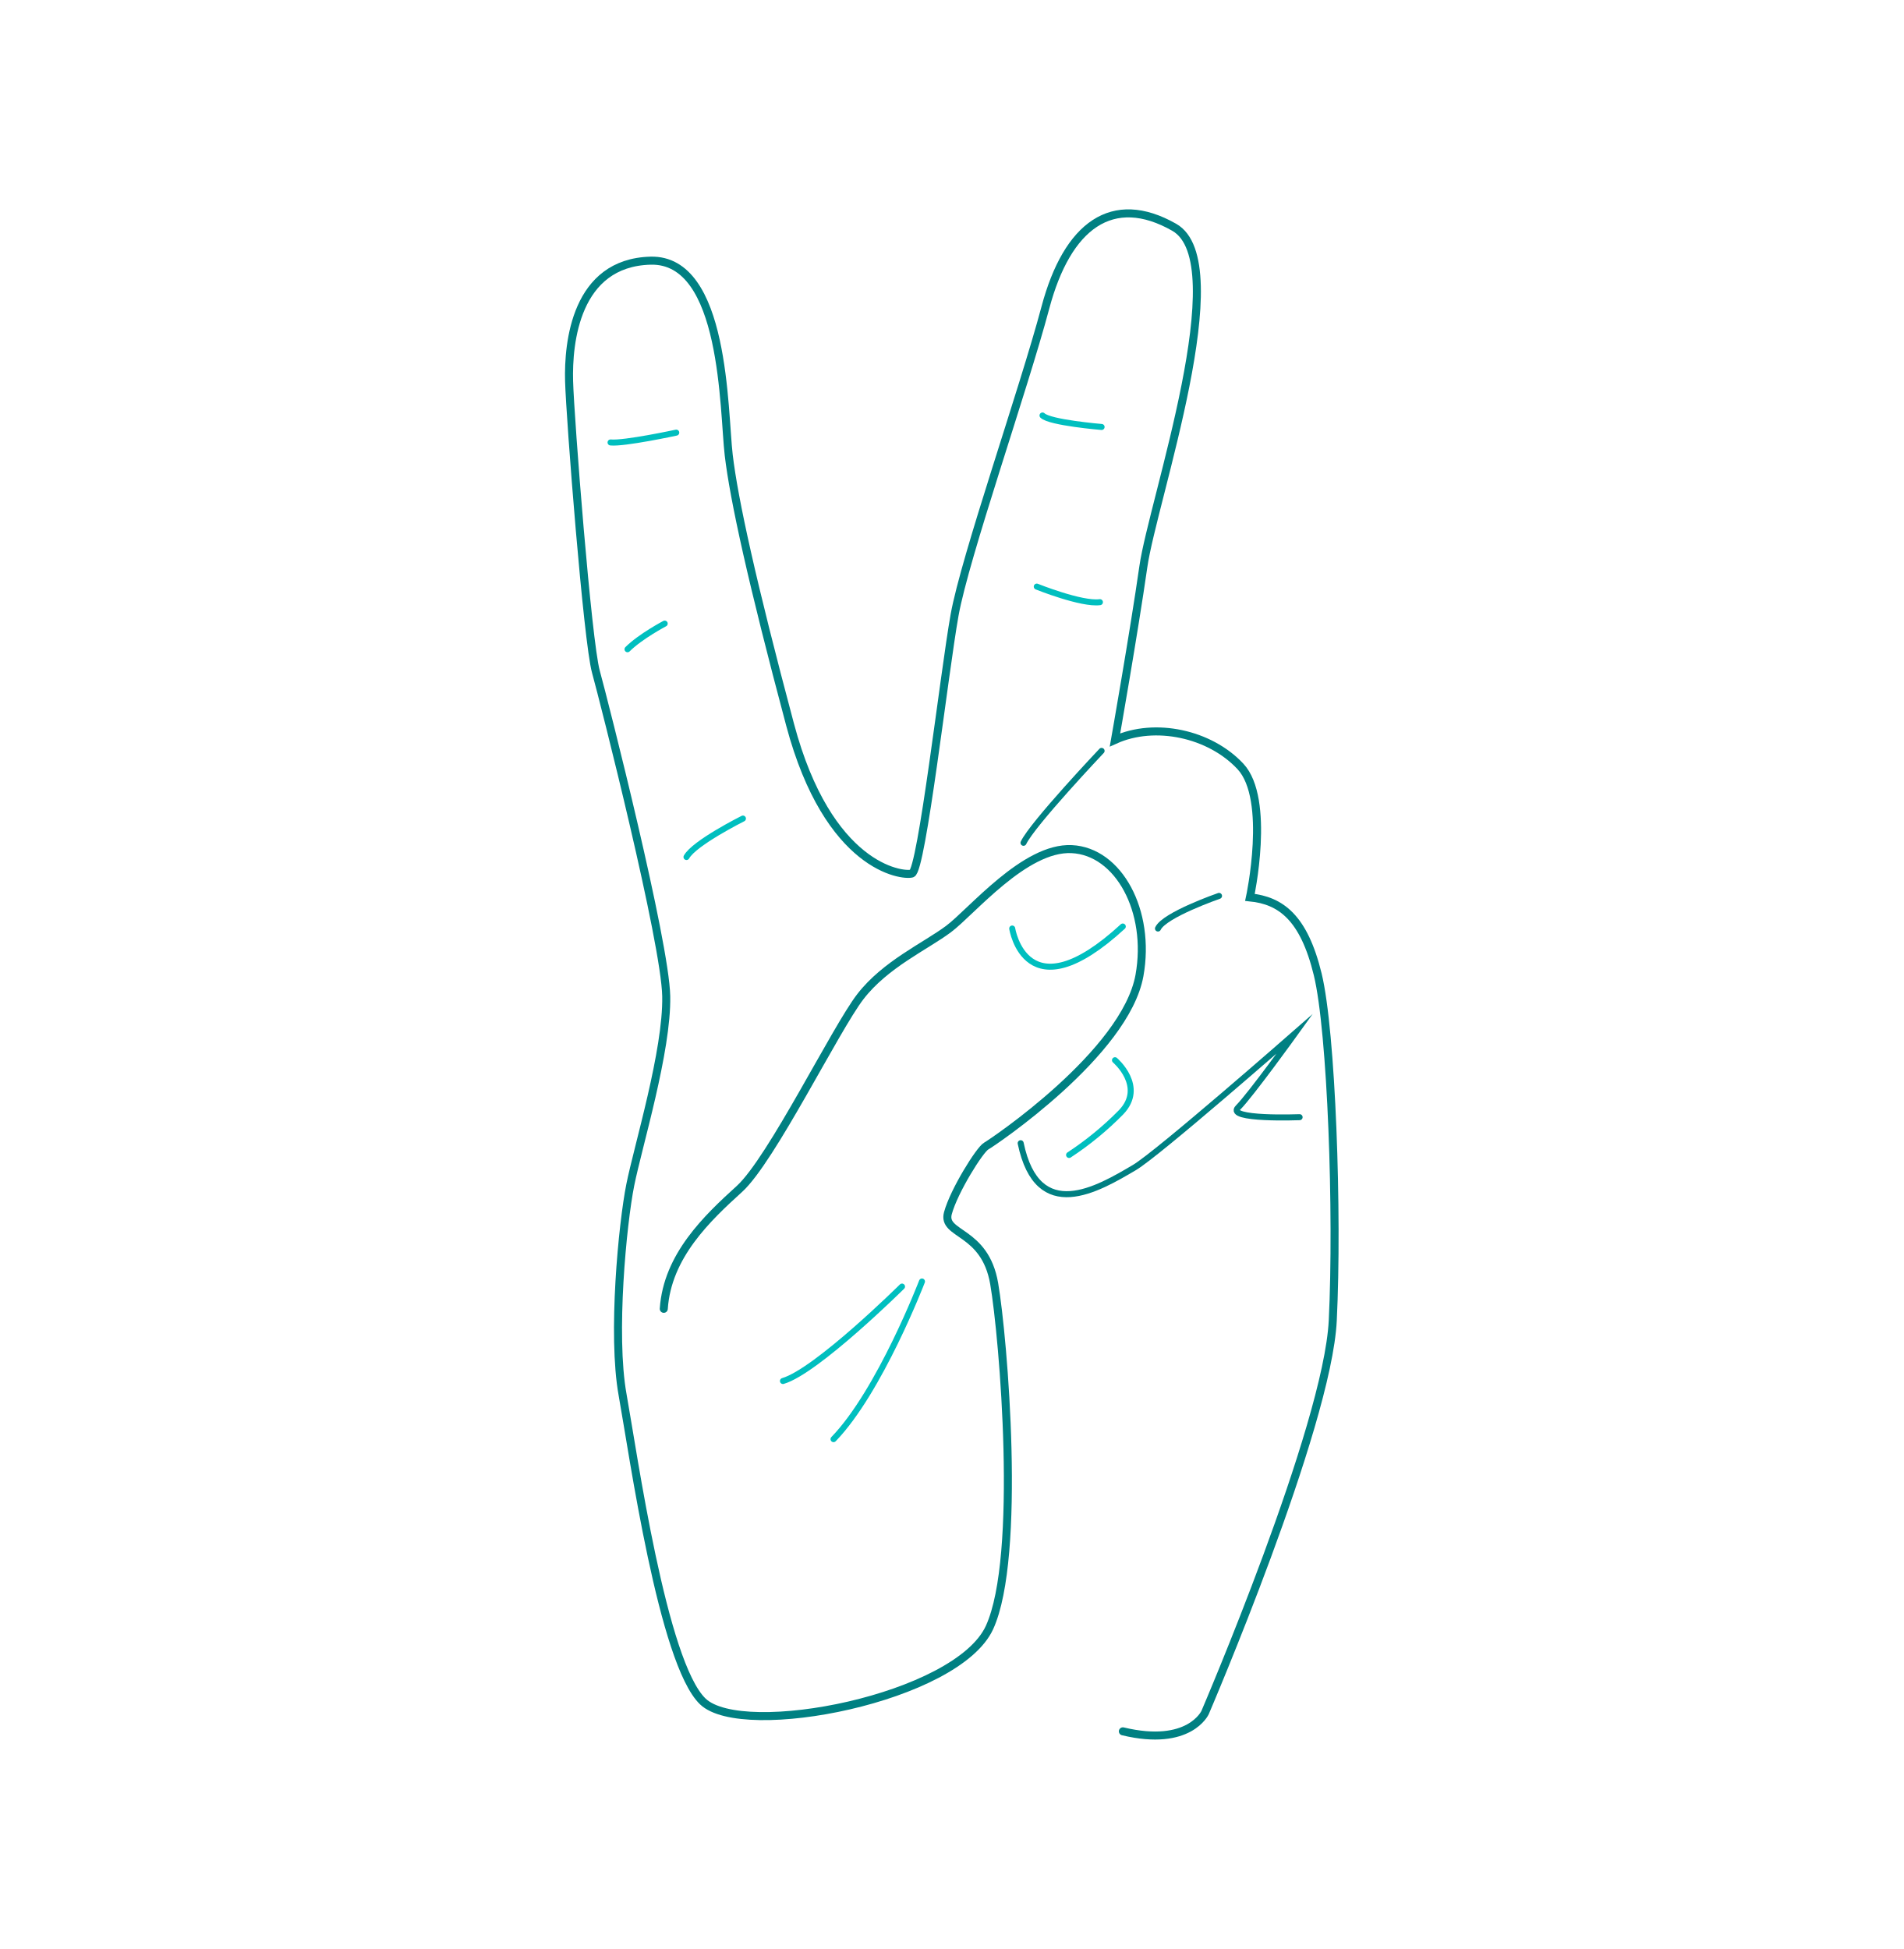
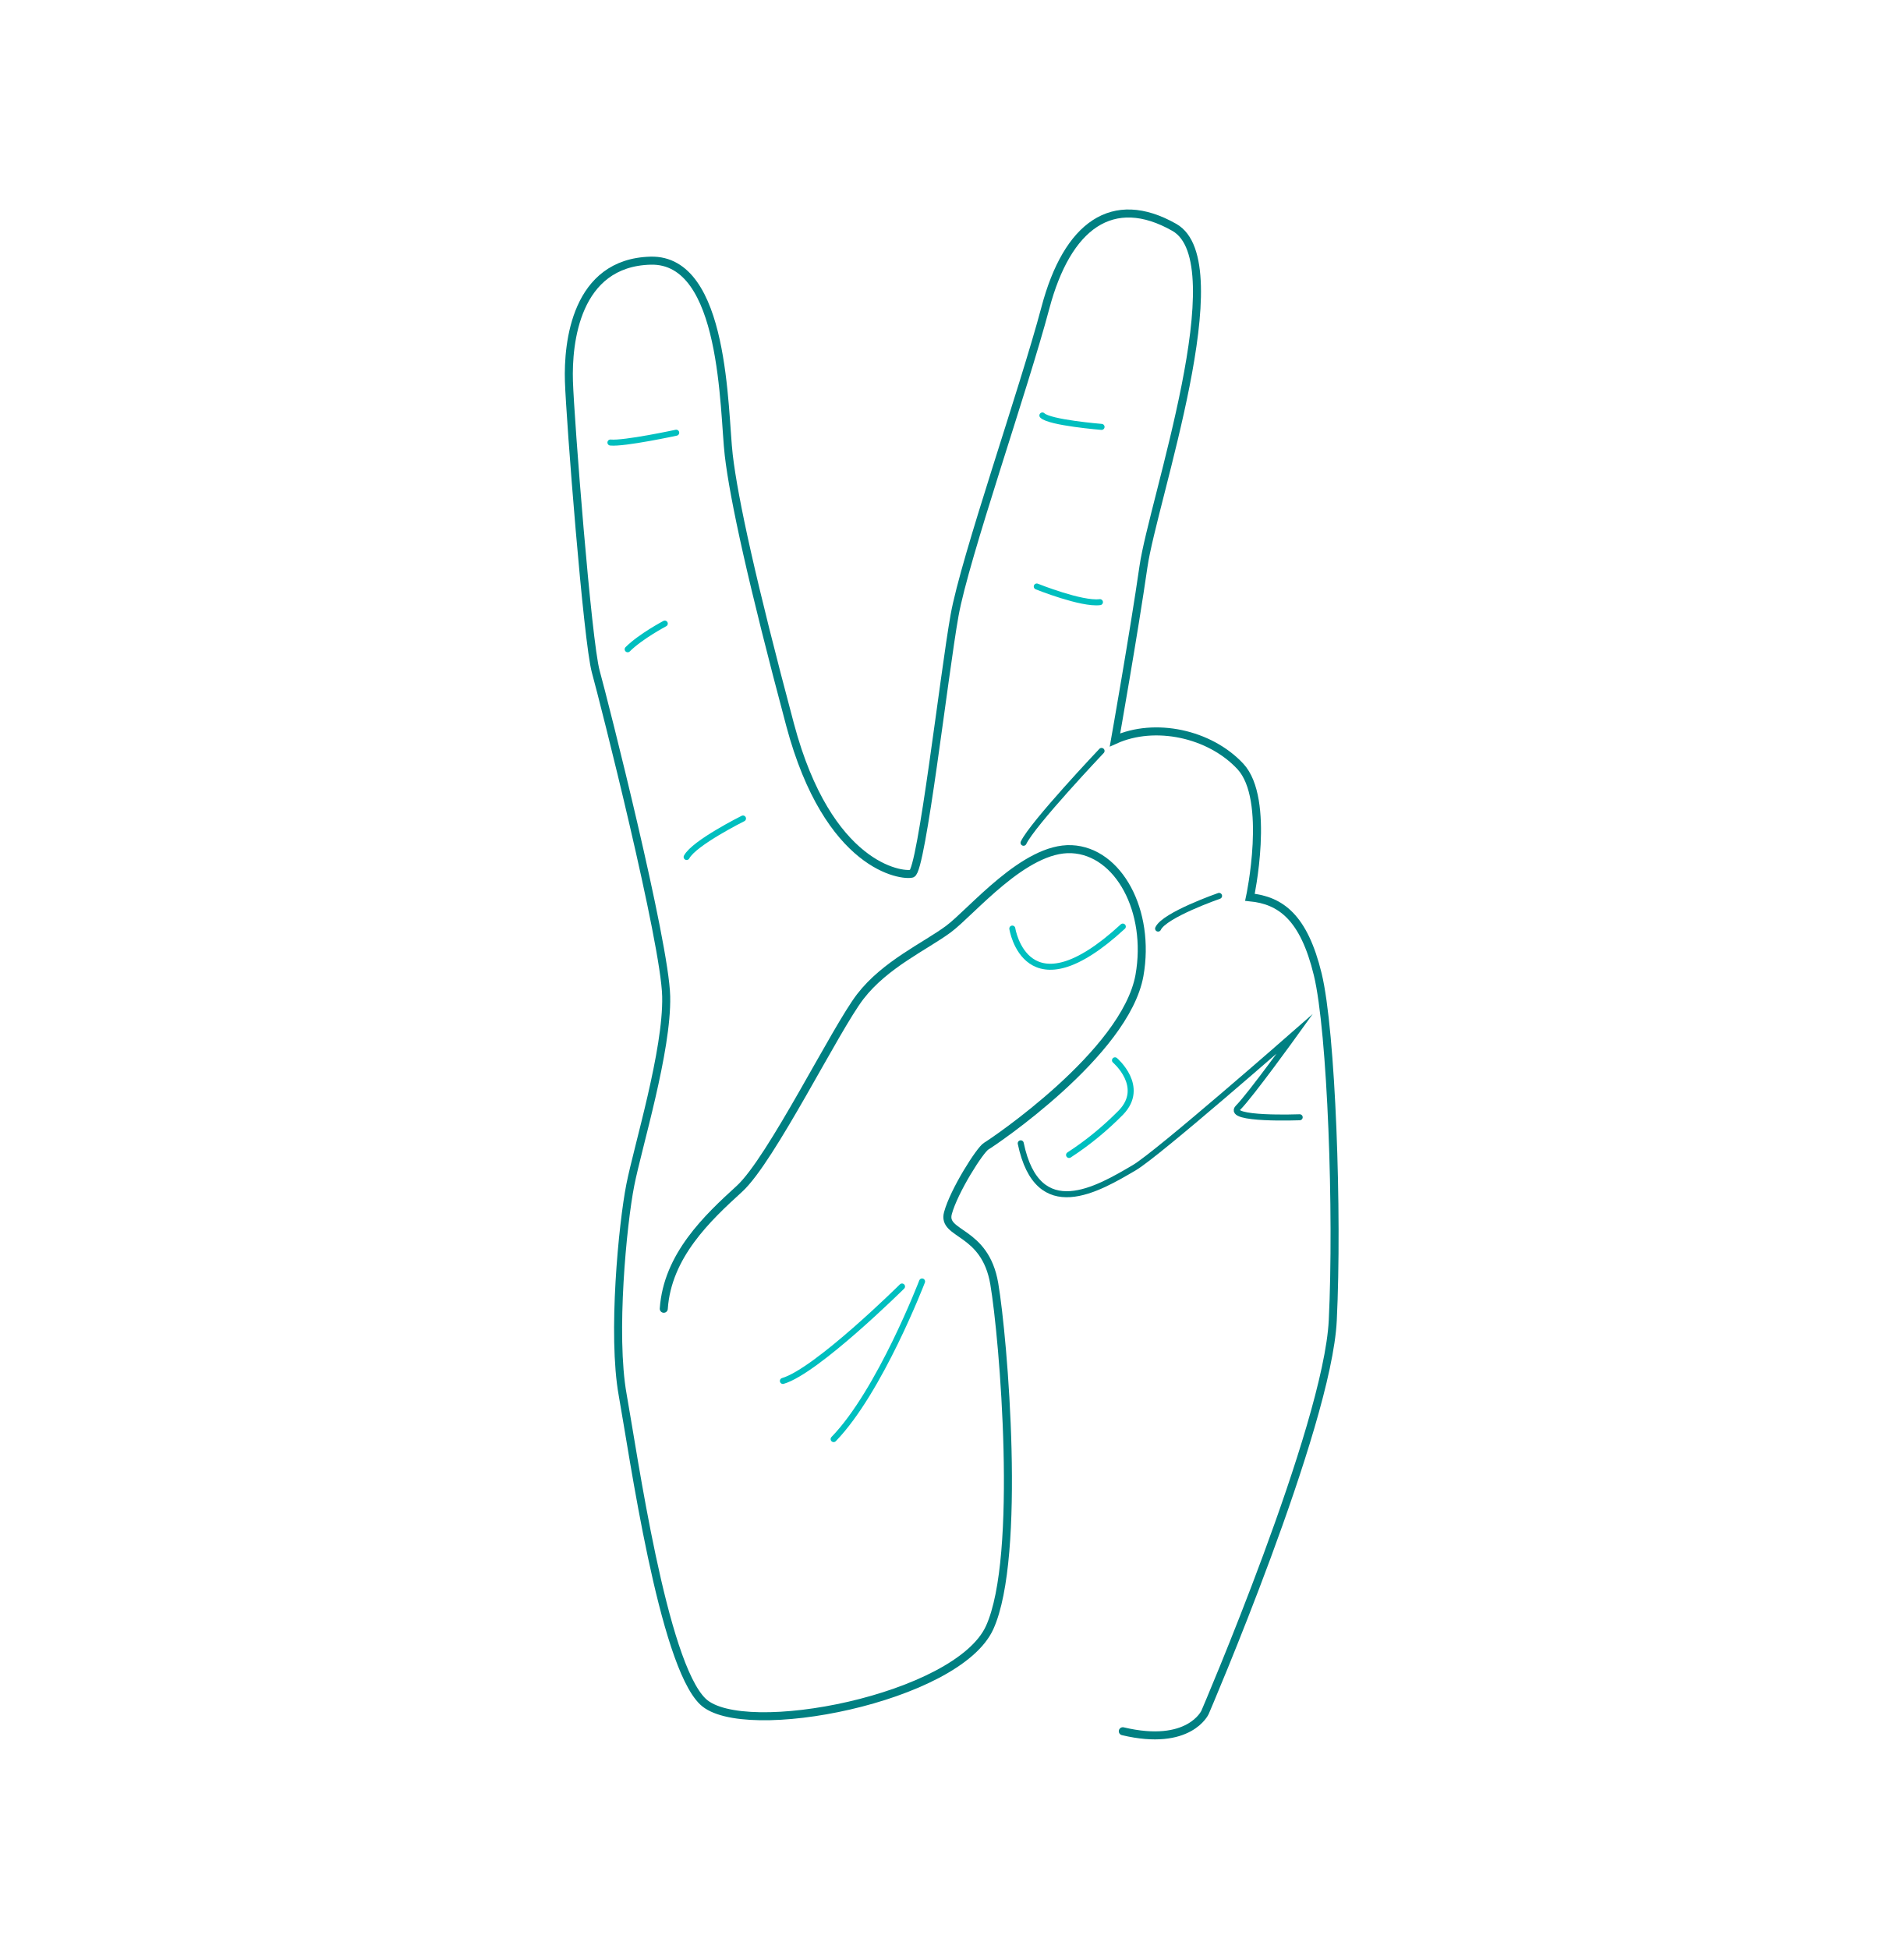
- <svg xmlns="http://www.w3.org/2000/svg" id="Layer_1" data-name="Layer 1" viewBox="0 0 949.22 972">
-   <defs>
-     <style>.cls-1,.cls-2,.cls-3{fill:none;stroke-linecap:round;stroke-miterlimit:10;}.cls-1,.cls-2{stroke:#008082;}.cls-1{stroke-width:4px;}.cls-2,.cls-3{stroke-width:3px;}.cls-3{stroke:#00bfbf;}
-         </style>
-   </defs>
-   <path class="cls-1" d="M331,652.73c1.77-26.47,21.77-45.29,37.73-59.8s47.9-79.83,60.33-95.93,32.38-25.06,43.9-33.65,38.05-41,61.46-39.88,39.55,30.94,33.79,63c-7,38.79-73.27,83.34-76.44,85.1S475.71,593.88,472.69,605s18.45,8.25,23.07,35.16,13.84,136.09-2.31,171.46-123,56.13-143,36.91-34.6-123-40-153,0-85.35,3.84-104.57,18.46-66.89,17.93-94.12S301.34,350.2,297.15,335s-12.84-125.95-13.37-144.94S287,131,324.39,130s36.38,74.88,39,97S375,290.27,394,361.46,449.78,437,454.7,435.64,470.81,335.86,476,306.8s34.35-112.26,45.28-153.35,33.46-57.64,64.27-40.09-10.73,136.52-15.4,169.22S556,369,556,369c19.91-9,47.25-3.17,62.55,13.22s4.75,65.32,4.75,65.32c15.37,1.54,26.89,10,33.8,38.41s10.1,119.29,7.5,172.58-63.67,195.55-63.67,195.55-7.8,17.34-41,9.37" />
-   <path class="cls-2" d="M648.06,557.16s-36.91,1.43-30.7-4.78,28.31-36.89,28.31-36.89-68.32,59.91-80,66.79c-18.18,10.7-48.2,28.63-56.7-12.14" />
-   <path class="cls-2" d="M549.32,374.48s-34.39,36.31-38.94,45.84" />
-   <path class="cls-2" d="M607.88,446.8s-27.29,9.45-30.44,16.27" />
-   <path class="cls-3" d="M370.47,408.23s-24.3,12.15-28.14,19.18" />
-   <path class="cls-3" d="M331.46,311s-12.15,6.4-18.54,12.79" />
-   <path class="cls-3" d="M337.22,215.76s-26,5.61-32.76,4.9" />
-   <path class="cls-3" d="M549.32,212.94s-25.88-2.15-29.46-5.73" />
-   <path class="cls-3" d="M504.75,463.07s6.76,43.51,55.14-1" />
-   <path class="cls-3" d="M556,528.75s15.43,13.12,3,26A157.49,157.49,0,0,1,533.11,576" />
-   <path class="cls-3" d="M517,292.55s22.38,9,31.49,7.76" />
-   <path class="cls-3" d="M459.75,639.11s-21,54.75-44.1,78.62" />
-   <path class="cls-3" d="M449.8,641.64s-42.58,42.18-59.37,47.09" />
+ <svg xmlns="http://www.w3.org/2000/svg" version="1.1" id="Layer_1" x="0px" y="0px" viewBox="0 0 949.2 972" style="enable-background:new 0 0 949.2 972;" xml:space="preserve">
+   <style type="text/css">
+ 	.st0{fill:none;stroke:#008082;stroke-width:4;stroke-linecap:round;stroke-miterlimit:10;}
+ 	.st1{fill:none;stroke:#008082;stroke-width:3;stroke-linecap:round;stroke-miterlimit:10;}
+ 	.st2{fill:none;stroke:#00BFBF;stroke-width:3;stroke-linecap:round;stroke-miterlimit:10;}
+ </style>
+   <path class="st0" d="M-826.8,652.7c1.8-26.5,21.8-45.3,37.7-59.8" />
+   <path class="st1" d="M-229.8,164.7c0,0-28.6,28.1-22.4,21.9s-18.8,18.5-18.8,18.5s-68.3,59.9-80,66.8c-18.2,10.7-40.4,3.2-73.2,29.1  " />
+   <path class="st1" d="M-288.1,60.6c0,0-34.4,36.3-38.9,45.8" />
+   <path class="st1" d="M-288.1,60.6c0,0-35.8,39-38.9,45.8" />
+   <path class="st2" d="M-1089,743.8c0,0-33.9,8-52.8,0" />
+   <path class="st2" d="M-1089,743.8c0,0-32.2,7.8-52.8,0" />
+   <path class="st2" d="M-1089,743.8c0,0-32.2,7.1-52.8,0" />
+   <path class="st2" d="M-1089,743.8c0,0-29.1,7.3-52.8,0" />
+   <path class="st2" d="M-653,463.1c0,0,90.4,51.6,90.4,163.9" />
+   <path class="st2" d="M-601.8,647.7c0,0-2.9,26.8-23.7,64c-16.2,28.8-17.4,53.2-2.3,108.8" />
+   <path class="st2" d="M-1141.9,743.8c0,0,19.5,6.6,52.8,0" />
+   <path class="st2" d="M-1089,743.8c0,0-28.5,5.4-52.8,0" />
+   <path class="st2" d="M-1089,743.8c0,0-34.7,3.5-52.8,0" />
+   <path class="st0" d="M331,652.7c1.8-26.5,21.8-45.3,37.7-59.8s47.9-79.8,60.3-95.9s32.4-25.1,43.9-33.6s38-41,61.5-39.9  c23.4,1.1,39.5,30.9,33.8,63c-7,38.8-73.3,83.3-76.4,85.1s-16.1,22.3-19.1,33.4s18.5,8.2,23.1,35.2s13.8,136.1-2.3,171.5  s-123,56.1-143,36.9s-34.6-123-40-153s0-85.3,3.8-104.6s18.5-66.9,17.9-94.1S301.3,350.2,297.1,335s-12.8-125.9-13.4-144.9  S287,131,324.4,130s36.4,74.9,39,97S375,290.3,394,361.5s55.8,75.5,60.7,74.2s16.1-99.8,21.3-128.8s34.4-112.3,45.3-153.4  c10.9-41.1,33.5-57.6,64.3-40.1s-10.7,136.5-15.4,169.2S556,369,556,369c19.9-9,47.2-3.2,62.5,13.2s4.8,65.3,4.8,65.3  c15.4,1.5,26.9,10,33.8,38.4c6.9,28.4,10.1,119.3,7.5,172.6s-63.7,195.5-63.7,195.5s-7.8,17.3-41,9.4" />
+   <path class="st1" d="M648.1,557.2c0,0-36.9,1.4-30.7-4.8s28.3-36.9,28.3-36.9s-68.3,59.9-80,66.8c-18.2,10.7-48.2,28.6-56.7-12.1" />
+   <path class="st1" d="M549.3,374.5c0,0-34.4,36.3-38.9,45.8" />
+   <path class="st1" d="M607.9,446.8c0,0-27.3,9.5-30.4,16.3" />
+   <path class="st2" d="M370.5,408.2c0,0-24.3,12.1-28.1,19.2" />
+   <path class="st2" d="M331.5,311c0,0-12.1,6.4-18.5,12.8" />
+   <path class="st2" d="M337.2,215.8c0,0-26,5.6-32.8,4.9" />
+   <path class="st2" d="M549.3,212.9c0,0-25.9-2.1-29.5-5.7" />
+   <path class="st2" d="M504.8,463.1c0,0,6.8,43.5,55.1-1" />
+   <path class="st2" d="M556,528.8c0,0,15.4,13.1,3,26c-7.9,8-16.5,15.1-25.9,21.2" />
+   <path class="st2" d="M517,292.5c0,0,22.4,9,31.5,7.8" />
+   <path class="st2" d="M459.8,639.1c0,0-21,54.8-44.1,78.6" />
+   <path class="st2" d="M449.8,641.6c0,0-42.6,42.2-59.4,47.1" />
+   <path class="st0" d="M1576.2,652.7c1.8-26.5,21.8-45.3,37.7-59.8c16-14.5,47.9-79.8,60.3-95.9c12.4-16.1,32.4-25.1,43.9-33.6  s38-41,61.5-39.9s39.6,30.9,33.8,63c-7,38.8-73.3,83.3-76.4,85.1s-16.1,22.3-19.1,33.4s18.5,8.2,23.1,35.2s13.8,136.1-2.3,171.5  s-123,56.1-143,36.9s-34.6-123-40-153s0-85.3,3.8-104.6c3.8-19.2,18.5-66.9,17.9-94.1s-30.9-146.6-35.1-161.8  c-4.2-15.2-12.8-125.9-13.4-144.9c-0.5-19,3.2-59.1,40.6-60.1s36.4,74.9,39,97s11.6,63.3,30.6,134.5s55.8,75.5,60.7,74.2  s16.1-99.8,21.3-128.8c5.2-29.1,34.3-112.3,45.3-153.4s33.5-57.6,64.3-40.1c30.8,17.6-10.7,136.5-15.4,169.2s-14.2,86.4-14.2,86.4  c19.9-9,47.2-3.2,62.5,13.2c15.3,16.4,4.8,65.3,4.8,65.3c15.4,1.5,26.9,10,33.8,38.4c6.9,28.4,10.1,119.3,7.5,172.6  s-63.7,195.5-63.7,195.5s-7.8,17.3-41,9.4" />
+   <path class="st1" d="M1893.3,557.2c0,0-36.9,1.4-30.7-4.8s28.3-36.9,28.3-36.9s-68.3,59.9-80,66.8c-18.2,10.7-48.2,28.6-56.7-12.1" />
+   <path class="st1" d="M1794.6,374.5c0,0-34.4,36.3-38.9,45.8" />
+   <path class="st1" d="M1853.1,446.8c0,0-27.3,9.5-30.4,16.3" />
+   <path class="st2" d="M1615.7,408.2c0,0-24.3,12.1-28.1,19.2" />
+   <path class="st2" d="M1576.7,311c0,0-12.2,6.4-18.5,12.8" />
+   <path class="st2" d="M1582.5,215.8c0,0-26,5.6-32.8,4.9" />
+   <path class="st2" d="M1794.6,212.9c0,0-25.9-2.1-29.5-5.7" />
+   <path class="st2" d="M1750,463.1c0,0,6.8,43.5,55.1-1" />
+   <path class="st2" d="M1801.2,528.8c0,0,15.4,13.1,3,26c-7.9,8-16.5,15.1-25.9,21.2" />
+   <path class="st2" d="M1762.2,292.5c0,0,22.4,9,31.5,7.8" />
+   <path class="st2" d="M1705,639.1c0,0-21,54.8-44.1,78.6" />
+   <path class="st2" d="M1695,641.6c0,0-42.6,42.2-59.4,47.1" />
</svg>
